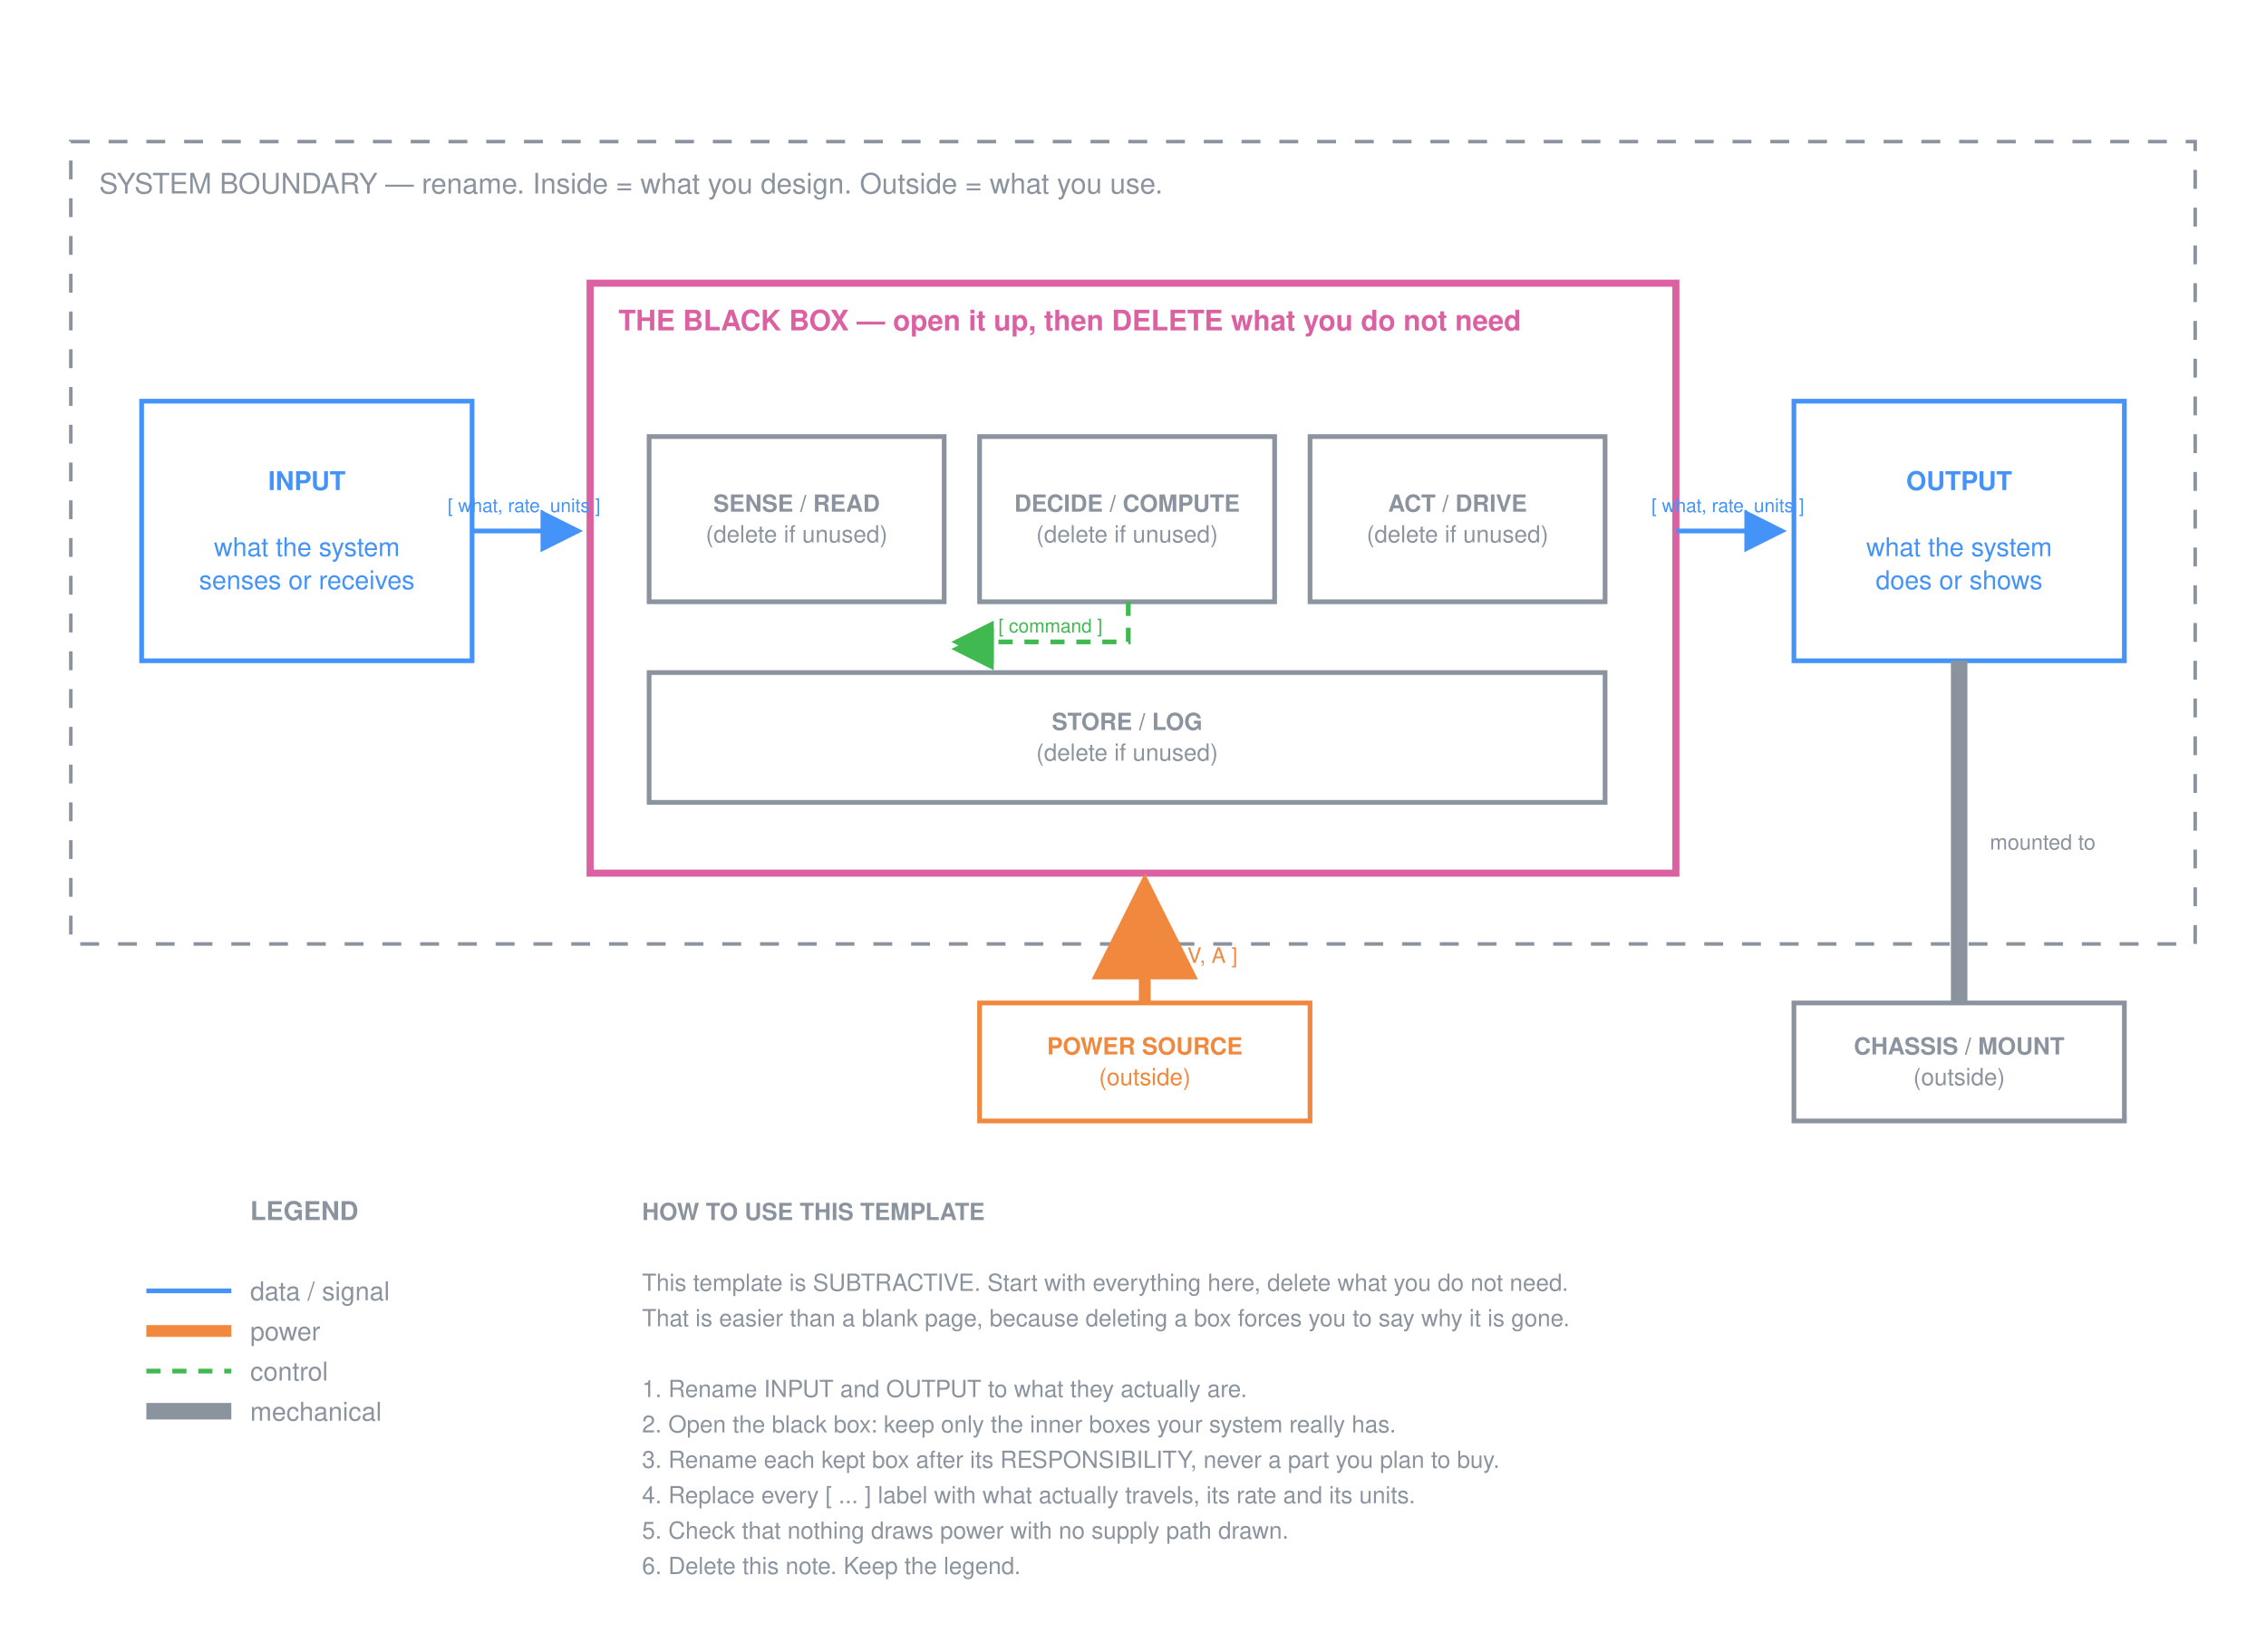
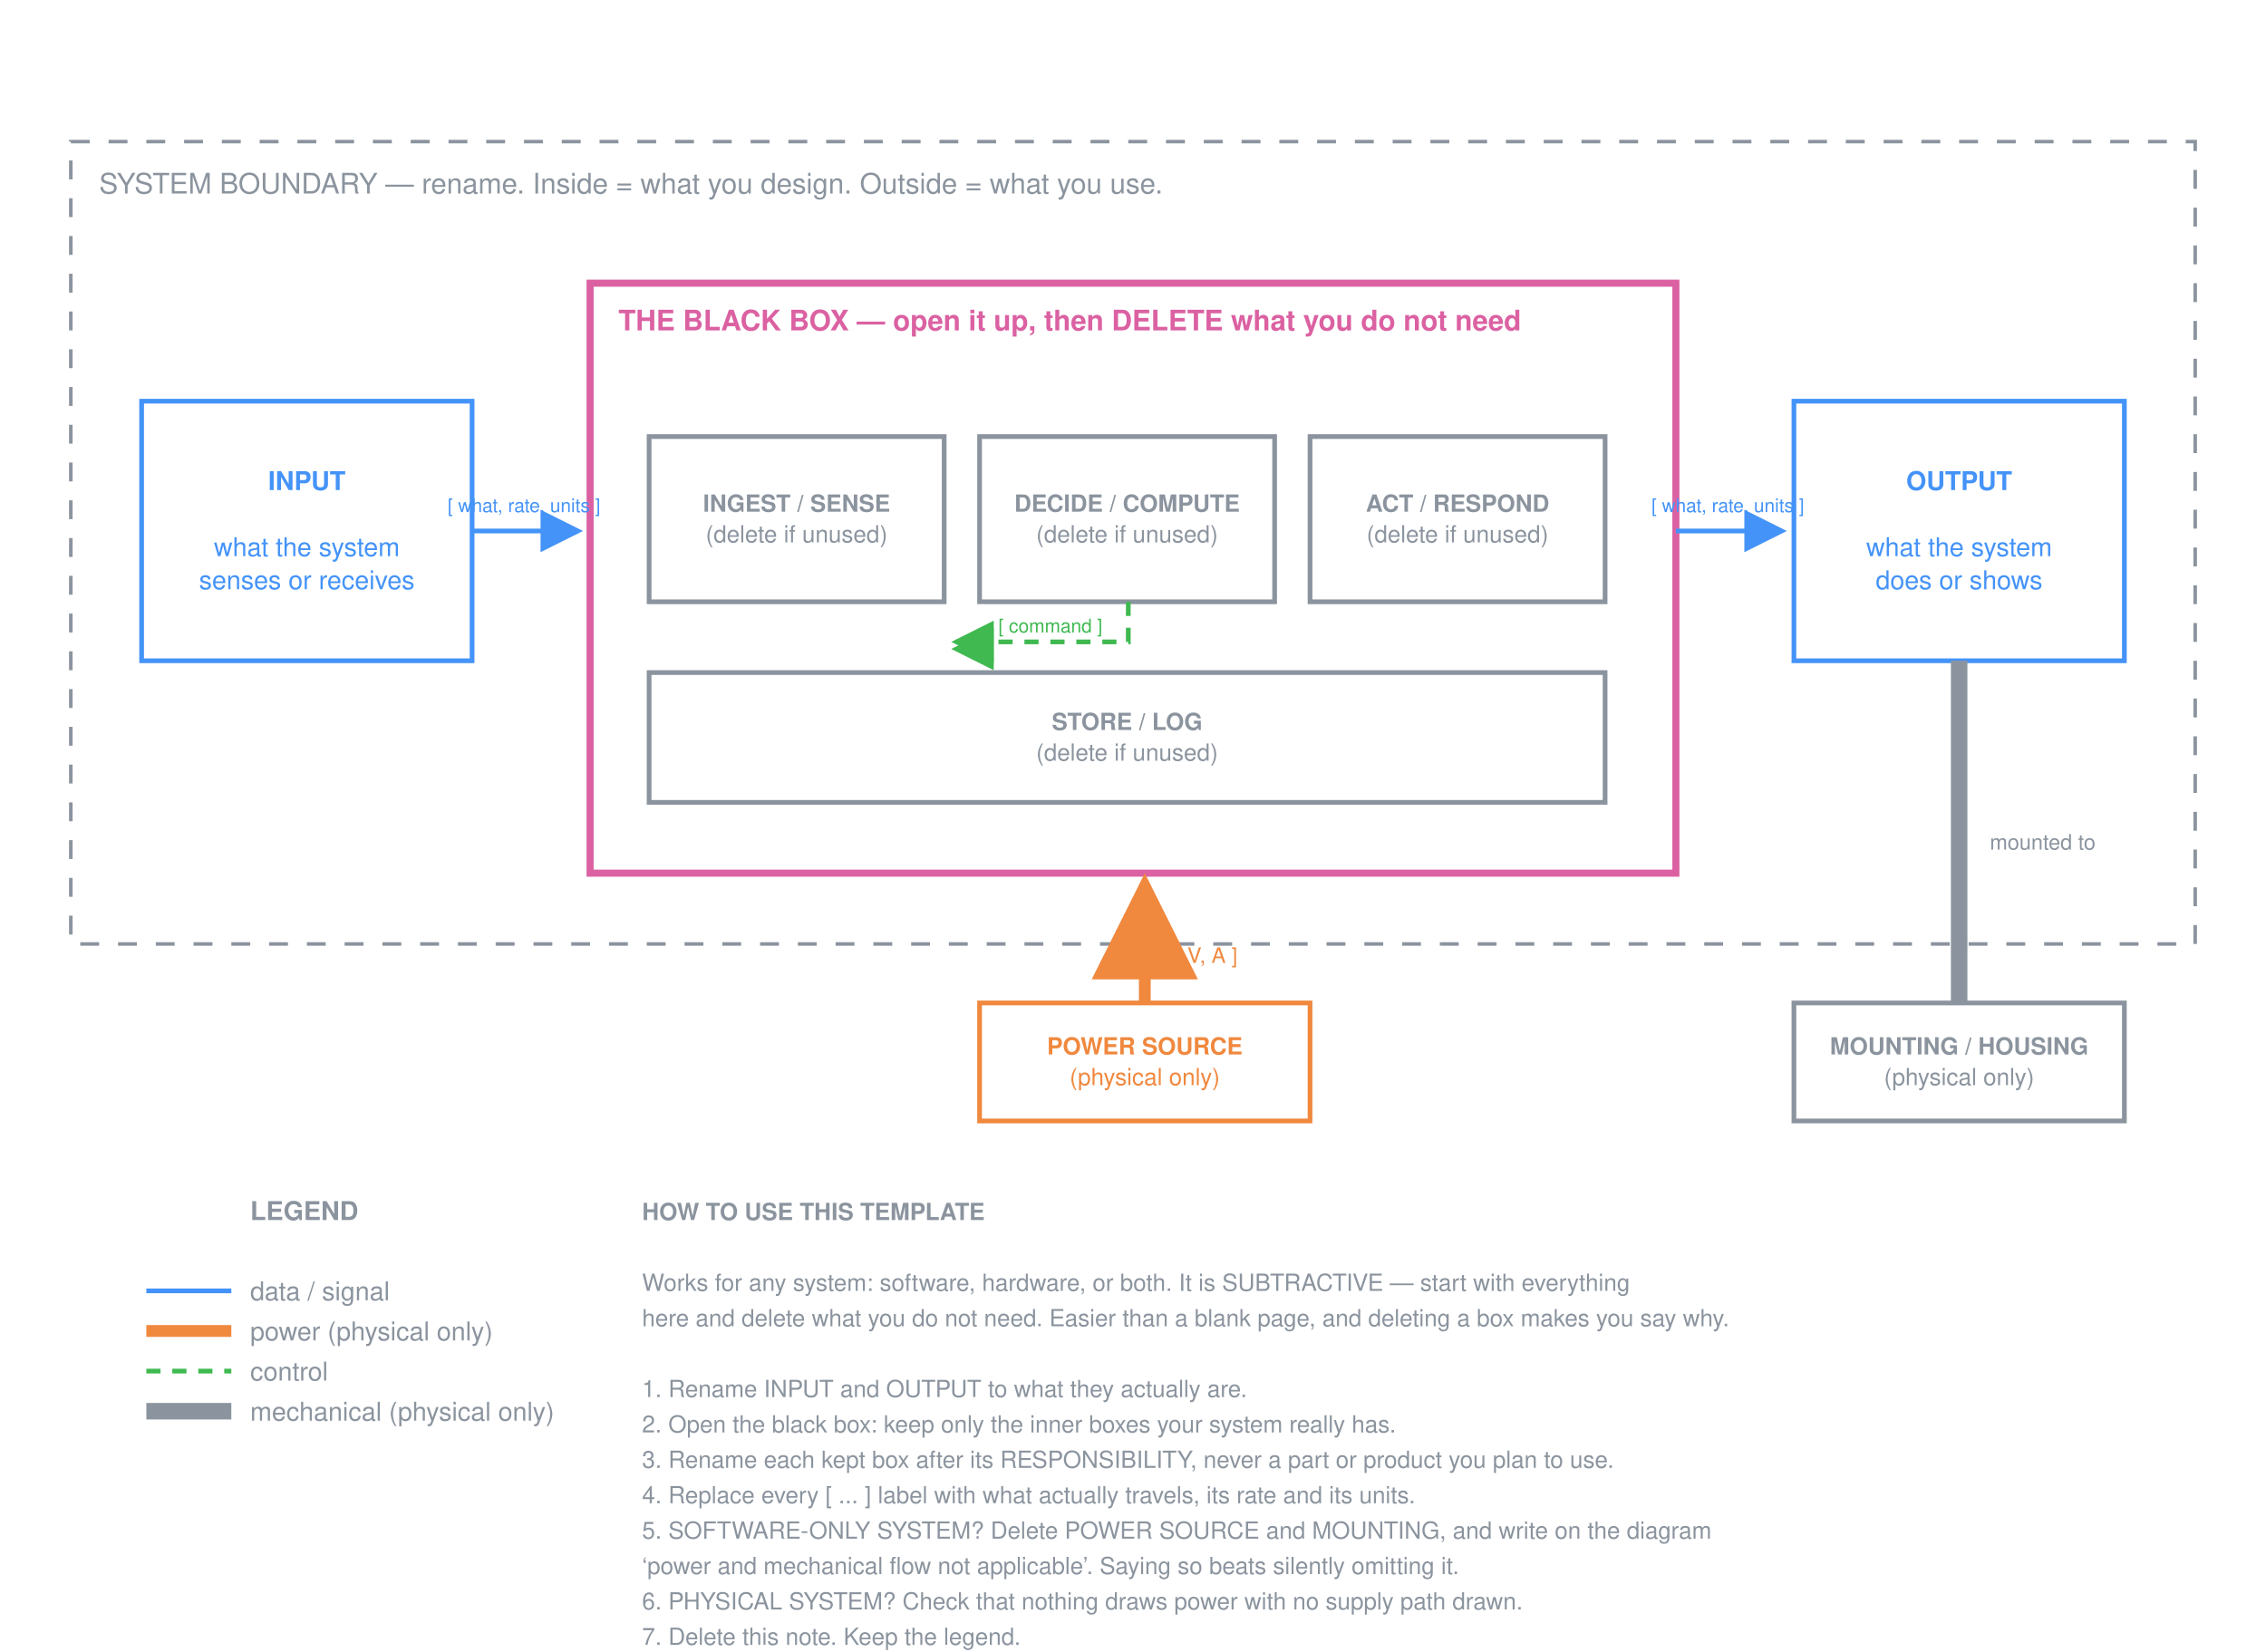
- <svg xmlns="http://www.w3.org/2000/svg" width="960" height="700" viewBox="0 0 960 700" content="&lt;mxfile host=&quot;app.diagrams.net&quot; type=&quot;device&quot;&gt;&lt;diagram id=&quot;starter&quot; name=&quot;Starter&quot;&gt;&lt;mxGraphModel dx=&quot;1200&quot; dy=&quot;760&quot; grid=&quot;1&quot; gridSize=&quot;10&quot; guides=&quot;1&quot; tooltips=&quot;1&quot; connect=&quot;1&quot; arrows=&quot;1&quot; fold=&quot;1&quot; page=&quot;1&quot; pageScale=&quot;1&quot; pageWidth=&quot;1169&quot; pageHeight=&quot;826&quot; math=&quot;0&quot; shadow=&quot;0&quot;&gt;&lt;root&gt;&lt;mxCell id=&quot;0&quot;/&gt;&lt;mxCell id=&quot;1&quot; parent=&quot;0&quot;/&gt;&lt;mxCell id=&quot;bnd&quot; value=&quot;SYSTEM BOUNDARY &amp;#8212; rename. Inside = what you design. Outside = what you use.&quot; style=&quot;rounded=0;whiteSpace=wrap;html=1;dashed=1;dashPattern=8 8;fillColor=none;strokeColor=#8b949e;fontColor=#8b949e;verticalAlign=top;align=left;spacingLeft=10;spacingTop=6;fontSize=12;&quot; vertex=&quot;1&quot; parent=&quot;1&quot;&gt;&lt;mxGeometry x=&quot;30&quot; y=&quot;60&quot; width=&quot;900&quot; height=&quot;340&quot; as=&quot;geometry&quot;/&gt;&lt;/mxCell&gt;&lt;mxCell id=&quot;in&quot; value=&quot;INPUT&amp;#10;&amp;#10;what the system&amp;#10;senses or receives&quot; style=&quot;rounded=0;whiteSpace=wrap;html=1;fillColor=none;strokeWidth=2;strokeColor=#4493f8;fontColor=#4493f8;&quot; vertex=&quot;1&quot; parent=&quot;1&quot;&gt;&lt;mxGeometry x=&quot;60&quot; y=&quot;170&quot; width=&quot;140&quot; height=&quot;110&quot; as=&quot;geometry&quot;/&gt;&lt;/mxCell&gt;&lt;mxCell id=&quot;bb&quot; value=&quot;THE BLACK BOX &amp;#8212; open it up, then DELETE what you do not need&quot; style=&quot;rounded=0;whiteSpace=wrap;html=1;fillColor=none;strokeWidth=3;strokeColor=#db61a2;fontColor=#db61a2;verticalAlign=top;align=left;spacingLeft=10;spacingTop=6;fontSize=12;&quot; vertex=&quot;1&quot; parent=&quot;1&quot;&gt;&lt;mxGeometry x=&quot;250&quot; y=&quot;120&quot; width=&quot;460&quot; height=&quot;250&quot; as=&quot;geometry&quot;/&gt;&lt;/mxCell&gt;&lt;mxCell id=&quot;out&quot; value=&quot;OUTPUT&amp;#10;&amp;#10;what the system&amp;#10;does or shows&quot; style=&quot;rounded=0;whiteSpace=wrap;html=1;fillColor=none;strokeWidth=2;strokeColor=#4493f8;fontColor=#4493f8;&quot; vertex=&quot;1&quot; parent=&quot;1&quot;&gt;&lt;mxGeometry x=&quot;760&quot; y=&quot;170&quot; width=&quot;140&quot; height=&quot;110&quot; as=&quot;geometry&quot;/&gt;&lt;/mxCell&gt;&lt;mxCell id=&quot;s1&quot; value=&quot;SENSE / READ&amp;#10;(delete if unused)&quot; style=&quot;rounded=0;whiteSpace=wrap;html=1;fillColor=none;strokeWidth=2;strokeColor=#8b949e;fontColor=#8b949e;&quot; vertex=&quot;1&quot; parent=&quot;1&quot;&gt;&lt;mxGeometry x=&quot;275&quot; y=&quot;185&quot; width=&quot;125&quot; height=&quot;70&quot; as=&quot;geometry&quot;/&gt;&lt;/mxCell&gt;&lt;mxCell id=&quot;s2&quot; value=&quot;DECIDE / COMPUTE&amp;#10;(delete if unused)&quot; style=&quot;rounded=0;whiteSpace=wrap;html=1;fillColor=none;strokeWidth=2;strokeColor=#8b949e;fontColor=#8b949e;&quot; vertex=&quot;1&quot; parent=&quot;1&quot;&gt;&lt;mxGeometry x=&quot;415&quot; y=&quot;185&quot; width=&quot;125&quot; height=&quot;70&quot; as=&quot;geometry&quot;/&gt;&lt;/mxCell&gt;&lt;mxCell id=&quot;s3&quot; value=&quot;ACT / DRIVE&amp;#10;(delete if unused)&quot; style=&quot;rounded=0;whiteSpace=wrap;html=1;fillColor=none;strokeWidth=2;strokeColor=#8b949e;fontColor=#8b949e;&quot; vertex=&quot;1&quot; parent=&quot;1&quot;&gt;&lt;mxGeometry x=&quot;555&quot; y=&quot;185&quot; width=&quot;125&quot; height=&quot;70&quot; as=&quot;geometry&quot;/&gt;&lt;/mxCell&gt;&lt;mxCell id=&quot;s4&quot; value=&quot;STORE / LOG  (delete if unused)&quot; style=&quot;rounded=0;whiteSpace=wrap;html=1;fillColor=none;strokeWidth=2;strokeColor=#8b949e;fontColor=#8b949e;&quot; vertex=&quot;1&quot; parent=&quot;1&quot;&gt;&lt;mxGeometry x=&quot;275&quot; y=&quot;285&quot; width=&quot;405&quot; height=&quot;55&quot; as=&quot;geometry&quot;/&gt;&lt;/mxCell&gt;&lt;mxCell id=&quot;pwr&quot; value=&quot;POWER SOURCE&amp;#10;(outside)&quot; style=&quot;rounded=0;whiteSpace=wrap;html=1;fillColor=none;strokeWidth=2;strokeColor=#f0883e;fontColor=#f0883e;&quot; vertex=&quot;1&quot; parent=&quot;1&quot;&gt;&lt;mxGeometry x=&quot;415&quot; y=&quot;425&quot; width=&quot;140&quot; height=&quot;50&quot; as=&quot;geometry&quot;/&gt;&lt;/mxCell&gt;&lt;mxCell id=&quot;chs&quot; value=&quot;CHASSIS / MOUNT&amp;#10;(outside)&quot; style=&quot;rounded=0;whiteSpace=wrap;html=1;fillColor=none;strokeWidth=2;strokeColor=#8b949e;fontColor=#8b949e;&quot; vertex=&quot;1&quot; parent=&quot;1&quot;&gt;&lt;mxGeometry x=&quot;760&quot; y=&quot;425&quot; width=&quot;140&quot; height=&quot;50&quot; as=&quot;geometry&quot;/&gt;&lt;/mxCell&gt;&lt;mxCell id=&quot;e1&quot; value=&quot;[ what, rate, units ]&quot; style=&quot;edgeStyle=orthogonalEdgeStyle;html=1;strokeColor=#4493f8;strokeWidth=2;dashed=0;fontColor=#4493f8;fontSize=10;&quot; edge=&quot;1&quot; parent=&quot;1&quot; source=&quot;in&quot; target=&quot;bb&quot;&gt;&lt;mxGeometry relative=&quot;1&quot; as=&quot;geometry&quot;/&gt;&lt;/mxCell&gt;&lt;mxCell id=&quot;e2&quot; value=&quot;[ what, rate, units ]&quot; style=&quot;edgeStyle=orthogonalEdgeStyle;html=1;strokeColor=#4493f8;strokeWidth=2;dashed=0;fontColor=#4493f8;fontSize=10;&quot; edge=&quot;1&quot; parent=&quot;1&quot; source=&quot;bb&quot; target=&quot;out&quot;&gt;&lt;mxGeometry relative=&quot;1&quot; as=&quot;geometry&quot;/&gt;&lt;/mxCell&gt;&lt;mxCell id=&quot;e3&quot; value=&quot;[ command ]&quot; style=&quot;edgeStyle=orthogonalEdgeStyle;html=1;strokeColor=#3fb950;strokeWidth=2;dashed=1;fontColor=#3fb950;fontSize=10;&quot; edge=&quot;1&quot; parent=&quot;1&quot; source=&quot;s2&quot; target=&quot;s1&quot;&gt;&lt;mxGeometry relative=&quot;1&quot; as=&quot;geometry&quot;/&gt;&lt;/mxCell&gt;&lt;mxCell id=&quot;e4&quot; value=&quot;[ V, A ]&quot; style=&quot;edgeStyle=orthogonalEdgeStyle;html=1;strokeColor=#f0883e;strokeWidth=5;dashed=0;fontColor=#f0883e;fontSize=10;&quot; edge=&quot;1&quot; parent=&quot;1&quot; source=&quot;pwr&quot; target=&quot;bb&quot;&gt;&lt;mxGeometry relative=&quot;1&quot; as=&quot;geometry&quot;/&gt;&lt;/mxCell&gt;&lt;mxCell id=&quot;e5&quot; value=&quot;mounted to&quot; style=&quot;edgeStyle=orthogonalEdgeStyle;html=1;strokeColor=#8b949e;strokeWidth=7;dashed=0;fontColor=#8b949e;fontSize=10;endArrow=none;&quot; edge=&quot;1&quot; parent=&quot;1&quot; source=&quot;out&quot; target=&quot;chs&quot;&gt;&lt;mxGeometry relative=&quot;1&quot; as=&quot;geometry&quot;/&gt;&lt;/mxCell&gt;&lt;mxCell id=&quot;lgd&quot; value=&quot;LEGEND&amp;#10;&amp;#10;&amp;#8212;&amp;#8212; data / signal&amp;#10;&amp;#9608;&amp;#9608;&amp;#9608; power&amp;#10;- - - control&amp;#10;&amp;#9644;&amp;#9644;&amp;#9644; mechanical&quot; style=&quot;text;html=1;align=left;verticalAlign=top;fontColor=#8b949e;fontSize=11;&quot; vertex=&quot;1&quot; parent=&quot;1&quot;&gt;&lt;mxGeometry x=&quot;60&quot; y=&quot;505&quot; width=&quot;180&quot; height=&quot;110&quot; as=&quot;geometry&quot;/&gt;&lt;/mxCell&gt;&lt;mxCell id=&quot;how&quot; value=&quot;HOW TO USE THIS TEMPLATE&amp;#10;&amp;#10;This template is SUBTRACTIVE. Start with everything, delete what you do not need.&amp;#10;That is easier than starting blank, because deleting a box forces you to say why.&amp;#10;&amp;#10;1. Rename INPUT and OUTPUT to what they actually are.&amp;#10;2. Open the black box: keep only the inner boxes your system really has.&amp;#10;3. Rename each kept box after its RESPONSIBILITY, never a part you plan to buy.&amp;#10;4. Replace every [ ... ] label with what actually travels, its rate and units.&amp;#10;5. Check nothing draws power with no supply path drawn.&amp;#10;6. Delete this note. Keep the legend.&quot; style=&quot;text;html=1;align=left;verticalAlign=top;fontColor=#8b949e;fontSize=11;&quot; vertex=&quot;1&quot; parent=&quot;1&quot;&gt;&lt;mxGeometry x=&quot;270&quot; y=&quot;505&quot; width=&quot;640&quot; height=&quot;180&quot; as=&quot;geometry&quot;/&gt;&lt;/mxCell&gt;&lt;/root&gt;&lt;/mxGraphModel&gt;&lt;/diagram&gt;&lt;/mxfile&gt;">
+ <svg xmlns="http://www.w3.org/2000/svg" width="960" height="700" viewBox="0 0 960 700" content="&lt;mxfile host=&quot;app.diagrams.net&quot; type=&quot;device&quot;&gt;&lt;diagram id=&quot;starter&quot; name=&quot;Starter&quot;&gt;&lt;mxGraphModel dx=&quot;1200&quot; dy=&quot;760&quot; grid=&quot;1&quot; gridSize=&quot;10&quot; guides=&quot;1&quot; tooltips=&quot;1&quot; connect=&quot;1&quot; arrows=&quot;1&quot; fold=&quot;1&quot; page=&quot;1&quot; pageScale=&quot;1&quot; pageWidth=&quot;1169&quot; pageHeight=&quot;826&quot; math=&quot;0&quot; shadow=&quot;0&quot;&gt;&lt;root&gt;&lt;mxCell id=&quot;0&quot;/&gt;&lt;mxCell id=&quot;1&quot; parent=&quot;0&quot;/&gt;&lt;mxCell id=&quot;bnd&quot; value=&quot;SYSTEM BOUNDARY &amp;#8212; rename. Inside = what you design. Outside = what you use.&quot; style=&quot;rounded=0;whiteSpace=wrap;html=1;dashed=1;dashPattern=8 8;fillColor=none;strokeColor=#8b949e;fontColor=#8b949e;verticalAlign=top;align=left;spacingLeft=10;spacingTop=6;fontSize=12;&quot; vertex=&quot;1&quot; parent=&quot;1&quot;&gt;&lt;mxGeometry x=&quot;30&quot; y=&quot;60&quot; width=&quot;900&quot; height=&quot;340&quot; as=&quot;geometry&quot;/&gt;&lt;/mxCell&gt;&lt;mxCell id=&quot;in&quot; value=&quot;INPUT&amp;#10;&amp;#10;what the system&amp;#10;senses or receives&quot; style=&quot;rounded=0;whiteSpace=wrap;html=1;fillColor=none;strokeWidth=2;strokeColor=#4493f8;fontColor=#4493f8;&quot; vertex=&quot;1&quot; parent=&quot;1&quot;&gt;&lt;mxGeometry x=&quot;60&quot; y=&quot;170&quot; width=&quot;140&quot; height=&quot;110&quot; as=&quot;geometry&quot;/&gt;&lt;/mxCell&gt;&lt;mxCell id=&quot;bb&quot; value=&quot;THE BLACK BOX &amp;#8212; open it up, then DELETE what you do not need&quot; style=&quot;rounded=0;whiteSpace=wrap;html=1;fillColor=none;strokeWidth=3;strokeColor=#db61a2;fontColor=#db61a2;verticalAlign=top;align=left;spacingLeft=10;spacingTop=6;fontSize=12;&quot; vertex=&quot;1&quot; parent=&quot;1&quot;&gt;&lt;mxGeometry x=&quot;250&quot; y=&quot;120&quot; width=&quot;460&quot; height=&quot;250&quot; as=&quot;geometry&quot;/&gt;&lt;/mxCell&gt;&lt;mxCell id=&quot;out&quot; value=&quot;OUTPUT&amp;#10;&amp;#10;what the system&amp;#10;does or shows&quot; style=&quot;rounded=0;whiteSpace=wrap;html=1;fillColor=none;strokeWidth=2;strokeColor=#4493f8;fontColor=#4493f8;&quot; vertex=&quot;1&quot; parent=&quot;1&quot;&gt;&lt;mxGeometry x=&quot;760&quot; y=&quot;170&quot; width=&quot;140&quot; height=&quot;110&quot; as=&quot;geometry&quot;/&gt;&lt;/mxCell&gt;&lt;mxCell id=&quot;s1&quot; value=&quot;INGEST / SENSE&amp;#10;(delete if unused)&quot; style=&quot;rounded=0;whiteSpace=wrap;html=1;fillColor=none;strokeWidth=2;strokeColor=#8b949e;fontColor=#8b949e;&quot; vertex=&quot;1&quot; parent=&quot;1&quot;&gt;&lt;mxGeometry x=&quot;275&quot; y=&quot;185&quot; width=&quot;125&quot; height=&quot;70&quot; as=&quot;geometry&quot;/&gt;&lt;/mxCell&gt;&lt;mxCell id=&quot;s2&quot; value=&quot;DECIDE / COMPUTE&amp;#10;(delete if unused)&quot; style=&quot;rounded=0;whiteSpace=wrap;html=1;fillColor=none;strokeWidth=2;strokeColor=#8b949e;fontColor=#8b949e;&quot; vertex=&quot;1&quot; parent=&quot;1&quot;&gt;&lt;mxGeometry x=&quot;415&quot; y=&quot;185&quot; width=&quot;125&quot; height=&quot;70&quot; as=&quot;geometry&quot;/&gt;&lt;/mxCell&gt;&lt;mxCell id=&quot;s3&quot; value=&quot;ACT / RESPOND&amp;#10;(delete if unused)&quot; style=&quot;rounded=0;whiteSpace=wrap;html=1;fillColor=none;strokeWidth=2;strokeColor=#8b949e;fontColor=#8b949e;&quot; vertex=&quot;1&quot; parent=&quot;1&quot;&gt;&lt;mxGeometry x=&quot;555&quot; y=&quot;185&quot; width=&quot;125&quot; height=&quot;70&quot; as=&quot;geometry&quot;/&gt;&lt;/mxCell&gt;&lt;mxCell id=&quot;s4&quot; value=&quot;STORE / LOG  (delete if unused)&quot; style=&quot;rounded=0;whiteSpace=wrap;html=1;fillColor=none;strokeWidth=2;strokeColor=#8b949e;fontColor=#8b949e;&quot; vertex=&quot;1&quot; parent=&quot;1&quot;&gt;&lt;mxGeometry x=&quot;275&quot; y=&quot;285&quot; width=&quot;405&quot; height=&quot;55&quot; as=&quot;geometry&quot;/&gt;&lt;/mxCell&gt;&lt;mxCell id=&quot;pwr&quot; value=&quot;POWER SOURCE&amp;#10;(physical only)&quot; style=&quot;rounded=0;whiteSpace=wrap;html=1;fillColor=none;strokeWidth=2;strokeColor=#f0883e;fontColor=#f0883e;&quot; vertex=&quot;1&quot; parent=&quot;1&quot;&gt;&lt;mxGeometry x=&quot;415&quot; y=&quot;425&quot; width=&quot;140&quot; height=&quot;50&quot; as=&quot;geometry&quot;/&gt;&lt;/mxCell&gt;&lt;mxCell id=&quot;chs&quot; value=&quot;MOUNTING / HOUSING&amp;#10;(physical only)&quot; style=&quot;rounded=0;whiteSpace=wrap;html=1;fillColor=none;strokeWidth=2;strokeColor=#8b949e;fontColor=#8b949e;&quot; vertex=&quot;1&quot; parent=&quot;1&quot;&gt;&lt;mxGeometry x=&quot;760&quot; y=&quot;425&quot; width=&quot;140&quot; height=&quot;50&quot; as=&quot;geometry&quot;/&gt;&lt;/mxCell&gt;&lt;mxCell id=&quot;e1&quot; value=&quot;[ what, rate, units ]&quot; style=&quot;edgeStyle=orthogonalEdgeStyle;html=1;strokeColor=#4493f8;strokeWidth=2;dashed=0;fontColor=#4493f8;fontSize=10;&quot; edge=&quot;1&quot; parent=&quot;1&quot; source=&quot;in&quot; target=&quot;bb&quot;&gt;&lt;mxGeometry relative=&quot;1&quot; as=&quot;geometry&quot;/&gt;&lt;/mxCell&gt;&lt;mxCell id=&quot;e2&quot; value=&quot;[ what, rate, units ]&quot; style=&quot;edgeStyle=orthogonalEdgeStyle;html=1;strokeColor=#4493f8;strokeWidth=2;dashed=0;fontColor=#4493f8;fontSize=10;&quot; edge=&quot;1&quot; parent=&quot;1&quot; source=&quot;bb&quot; target=&quot;out&quot;&gt;&lt;mxGeometry relative=&quot;1&quot; as=&quot;geometry&quot;/&gt;&lt;/mxCell&gt;&lt;mxCell id=&quot;e3&quot; value=&quot;[ command ]&quot; style=&quot;edgeStyle=orthogonalEdgeStyle;html=1;strokeColor=#3fb950;strokeWidth=2;dashed=1;fontColor=#3fb950;fontSize=10;&quot; edge=&quot;1&quot; parent=&quot;1&quot; source=&quot;s2&quot; target=&quot;s1&quot;&gt;&lt;mxGeometry relative=&quot;1&quot; as=&quot;geometry&quot;/&gt;&lt;/mxCell&gt;&lt;mxCell id=&quot;e4&quot; value=&quot;[ V, A ]&quot; style=&quot;edgeStyle=orthogonalEdgeStyle;html=1;strokeColor=#f0883e;strokeWidth=5;dashed=0;fontColor=#f0883e;fontSize=10;&quot; edge=&quot;1&quot; parent=&quot;1&quot; source=&quot;pwr&quot; target=&quot;bb&quot;&gt;&lt;mxGeometry relative=&quot;1&quot; as=&quot;geometry&quot;/&gt;&lt;/mxCell&gt;&lt;mxCell id=&quot;e5&quot; value=&quot;mounted to&quot; style=&quot;edgeStyle=orthogonalEdgeStyle;html=1;strokeColor=#8b949e;strokeWidth=7;dashed=0;fontColor=#8b949e;fontSize=10;endArrow=none;&quot; edge=&quot;1&quot; parent=&quot;1&quot; source=&quot;out&quot; target=&quot;chs&quot;&gt;&lt;mxGeometry relative=&quot;1&quot; as=&quot;geometry&quot;/&gt;&lt;/mxCell&gt;&lt;mxCell id=&quot;lgd&quot; value=&quot;LEGEND&amp;#10;&amp;#10;&amp;#8212;&amp;#8212; data / signal&amp;#10;&amp;#9608;&amp;#9608;&amp;#9608; power&amp;#10;- - - control&amp;#10;&amp;#9644;&amp;#9644;&amp;#9644; mechanical&quot; style=&quot;text;html=1;align=left;verticalAlign=top;fontColor=#8b949e;fontSize=11;&quot; vertex=&quot;1&quot; parent=&quot;1&quot;&gt;&lt;mxGeometry x=&quot;60&quot; y=&quot;505&quot; width=&quot;180&quot; height=&quot;110&quot; as=&quot;geometry&quot;/&gt;&lt;/mxCell&gt;&lt;mxCell id=&quot;how&quot; value=&quot;HOW TO USE THIS TEMPLATE&amp;#10;&amp;#10;This template is SUBTRACTIVE. Start with everything, delete what you do not need.&amp;#10;That is easier than starting blank, because deleting a box forces you to say why.&amp;#10;&amp;#10;1. Rename INPUT and OUTPUT to what they actually are.&amp;#10;2. Open the black box: keep only the inner boxes your system really has.&amp;#10;3. Rename each kept box after its RESPONSIBILITY, never a part you plan to buy.&amp;#10;4. Replace every [ ... ] label with what actually travels, its rate and units.&amp;#10;5. Check nothing draws power with no supply path drawn.&amp;#10;6. Delete this note. Keep the legend.&quot; style=&quot;text;html=1;align=left;verticalAlign=top;fontColor=#8b949e;fontSize=11;&quot; vertex=&quot;1&quot; parent=&quot;1&quot;&gt;&lt;mxGeometry x=&quot;270&quot; y=&quot;505&quot; width=&quot;640&quot; height=&quot;180&quot; as=&quot;geometry&quot;/&gt;&lt;/mxCell&gt;&lt;/root&gt;&lt;/mxGraphModel&gt;&lt;/diagram&gt;&lt;/mxfile&gt;">
  <style>text{white-space:pre}</style>
  <rect x="30" y="60" width="900" height="340" fill="none" stroke="#8b949e" stroke-width="1.5" stroke-dasharray="8 8" />
  <text x="42" y="82" font-family="Helvetica,Arial,sans-serif" font-size="12" fill="#8b949e" text-anchor="start" font-weight="normal">SYSTEM BOUNDARY — rename. Inside = what you design. Outside = what you use.</text>
  <rect x="60" y="170" width="140" height="110" fill="none" stroke="#4493f8" stroke-width="2" />
  <text x="130.0" y="207.667" font-family="Helvetica,Arial,sans-serif" font-size="11" fill="#4493f8" text-anchor="middle" font-weight="bold">INPUT</text>
  <text x="130.0" y="221.667" font-family="Helvetica,Arial,sans-serif" font-size="11" fill="#4493f8" text-anchor="middle" font-weight="normal" />
  <text x="130.0" y="235.667" font-family="Helvetica,Arial,sans-serif" font-size="11" fill="#4493f8" text-anchor="middle" font-weight="normal">what the system</text>
  <text x="130.0" y="249.667" font-family="Helvetica,Arial,sans-serif" font-size="11" fill="#4493f8" text-anchor="middle" font-weight="normal">senses or receives</text>
  <rect x="760" y="170" width="140" height="110" fill="none" stroke="#4493f8" stroke-width="2" />
  <text x="830.0" y="207.667" font-family="Helvetica,Arial,sans-serif" font-size="11" fill="#4493f8" text-anchor="middle" font-weight="bold">OUTPUT</text>
  <text x="830.0" y="221.667" font-family="Helvetica,Arial,sans-serif" font-size="11" fill="#4493f8" text-anchor="middle" font-weight="normal" />
  <text x="830.0" y="235.667" font-family="Helvetica,Arial,sans-serif" font-size="11" fill="#4493f8" text-anchor="middle" font-weight="normal">what the system</text>
  <text x="830.0" y="249.667" font-family="Helvetica,Arial,sans-serif" font-size="11" fill="#4493f8" text-anchor="middle" font-weight="normal">does or shows</text>
  <rect x="250" y="120" width="460" height="250" fill="none" stroke="#db61a2" stroke-width="3" />
  <text x="262" y="140" font-family="Helvetica,Arial,sans-serif" font-size="12" fill="#db61a2" text-anchor="start" font-weight="bold">THE BLACK BOX — open it up, then DELETE what you do not need</text>
  <rect x="275" y="185" width="125" height="70" fill="none" stroke="#8b949e" stroke-width="2" />
-   <text x="337.5" y="216.833" font-family="Helvetica,Arial,sans-serif" font-size="10" fill="#8b949e" text-anchor="middle" font-weight="bold">SENSE / READ</text>
+   <text x="337.5" y="216.833" font-family="Helvetica,Arial,sans-serif" font-size="10" fill="#8b949e" text-anchor="middle" font-weight="bold">INGEST / SENSE</text>
  <text x="337.5" y="229.833" font-family="Helvetica,Arial,sans-serif" font-size="10" fill="#8b949e" text-anchor="middle" font-weight="normal">(delete if unused)</text>
  <rect x="415" y="185" width="125" height="70" fill="none" stroke="#8b949e" stroke-width="2" />
  <text x="477.5" y="216.833" font-family="Helvetica,Arial,sans-serif" font-size="10" fill="#8b949e" text-anchor="middle" font-weight="bold">DECIDE / COMPUTE</text>
  <text x="477.5" y="229.833" font-family="Helvetica,Arial,sans-serif" font-size="10" fill="#8b949e" text-anchor="middle" font-weight="normal">(delete if unused)</text>
  <rect x="555" y="185" width="125" height="70" fill="none" stroke="#8b949e" stroke-width="2" />
-   <text x="617.5" y="216.833" font-family="Helvetica,Arial,sans-serif" font-size="10" fill="#8b949e" text-anchor="middle" font-weight="bold">ACT / DRIVE</text>
+   <text x="617.5" y="216.833" font-family="Helvetica,Arial,sans-serif" font-size="10" fill="#8b949e" text-anchor="middle" font-weight="bold">ACT / RESPOND</text>
  <text x="617.5" y="229.833" font-family="Helvetica,Arial,sans-serif" font-size="10" fill="#8b949e" text-anchor="middle" font-weight="normal">(delete if unused)</text>
  <rect x="275" y="285" width="405" height="55" fill="none" stroke="#8b949e" stroke-width="2" />
  <text x="477.5" y="309.333" font-family="Helvetica,Arial,sans-serif" font-size="10" fill="#8b949e" text-anchor="middle" font-weight="bold">STORE / LOG</text>
  <text x="477.5" y="322.333" font-family="Helvetica,Arial,sans-serif" font-size="10" fill="#8b949e" text-anchor="middle" font-weight="normal">(delete if unused)</text>
  <rect x="415" y="425" width="140" height="50" fill="none" stroke="#f0883e" stroke-width="2" />
  <text x="485.0" y="446.833" font-family="Helvetica,Arial,sans-serif" font-size="10" fill="#f0883e" text-anchor="middle" font-weight="bold">POWER SOURCE</text>
-   <text x="485.0" y="459.833" font-family="Helvetica,Arial,sans-serif" font-size="10" fill="#f0883e" text-anchor="middle" font-weight="normal">(outside)</text>
+   <text x="485.0" y="459.833" font-family="Helvetica,Arial,sans-serif" font-size="10" fill="#f0883e" text-anchor="middle" font-weight="normal">(physical only)</text>
  <rect x="760" y="425" width="140" height="50" fill="none" stroke="#8b949e" stroke-width="2" />
-   <text x="830.0" y="446.833" font-family="Helvetica,Arial,sans-serif" font-size="10" fill="#8b949e" text-anchor="middle" font-weight="bold">CHASSIS / MOUNT</text>
-   <text x="830.0" y="459.833" font-family="Helvetica,Arial,sans-serif" font-size="10" fill="#8b949e" text-anchor="middle" font-weight="normal">(outside)</text>
+   <text x="830.0" y="446.833" font-family="Helvetica,Arial,sans-serif" font-size="10" fill="#8b949e" text-anchor="middle" font-weight="bold">MOUNTING / HOUSING</text>
+   <text x="830.0" y="459.833" font-family="Helvetica,Arial,sans-serif" font-size="10" fill="#8b949e" text-anchor="middle" font-weight="normal">(physical only)</text>
  <defs>
    <marker id="md" markerWidth="9" markerHeight="9" refX="8" refY="4.5" orient="auto">
      <path d="M0,0 L9,4.5 L0,9 z" fill="#4493f8" />
    </marker>
    <marker id="mc" markerWidth="9" markerHeight="9" refX="8" refY="4.5" orient="auto">
      <path d="M0,0 L9,4.5 L0,9 z" fill="#3fb950" />
    </marker>
    <marker id="mp" markerWidth="9" markerHeight="9" refX="8" refY="4.5" orient="auto">
      <path d="M0,0 L9,4.5 L0,9 z" fill="#f0883e" />
    </marker>
  </defs>
  <line x1="200" y1="225" x2="245" y2="225" stroke="#4493f8" stroke-width="2" marker-end="url(#md)" />
  <text x="222" y="217" font-family="Helvetica,Arial,sans-serif" font-size="8" fill="#4493f8" text-anchor="middle" font-weight="normal">[ what, rate, units ]</text>
  <line x1="710" y1="225" x2="755" y2="225" stroke="#4493f8" stroke-width="2" marker-end="url(#md)" />
  <text x="732" y="217" font-family="Helvetica,Arial,sans-serif" font-size="8" fill="#4493f8" text-anchor="middle" font-weight="normal">[ what, rate, units ]</text>
  <line x1="415" y1="275" x2="405" y2="275" stroke="#3fb950" stroke-width="2" stroke-dasharray="6 5" marker-end="url(#mc)" />
  <path d="M478 255 L478 272 L405 272" fill="none" stroke="#3fb950" stroke-width="2" stroke-dasharray="6 5" marker-end="url(#mc)" />
  <text x="445" y="268" font-family="Helvetica,Arial,sans-serif" font-size="8" fill="#3fb950" text-anchor="middle" font-weight="normal">[ command ]</text>
  <line x1="485" y1="425" x2="485" y2="375" stroke="#f0883e" stroke-width="5" marker-end="url(#mp)" />
  <text x="498" y="408" font-family="Helvetica,Arial,sans-serif" font-size="9" fill="#f0883e" text-anchor="start" font-weight="normal">[ V, A ]</text>
  <line x1="830" y1="280" x2="830" y2="425" stroke="#8b949e" stroke-width="7" />
  <text x="843" y="360" font-family="Helvetica,Arial,sans-serif" font-size="9" fill="#8b949e" text-anchor="start" font-weight="normal">mounted to</text>
  <text x="106" y="517" font-family="Helvetica,Arial,sans-serif" font-size="11" fill="#8b949e" text-anchor="start" font-weight="bold">LEGEND</text>
  <text x="106" y="534" font-family="Helvetica,Arial,sans-serif" font-size="11" fill="#8b949e" text-anchor="start" font-weight="normal" />
  <text x="106" y="551" font-family="Helvetica,Arial,sans-serif" font-size="11" fill="#8b949e" text-anchor="start" font-weight="normal">data / signal</text>
-   <text x="106" y="568" font-family="Helvetica,Arial,sans-serif" font-size="11" fill="#8b949e" text-anchor="start" font-weight="normal">power</text>
+   <text x="106" y="568" font-family="Helvetica,Arial,sans-serif" font-size="11" fill="#8b949e" text-anchor="start" font-weight="normal">power  (physical only)</text>
  <text x="106" y="585" font-family="Helvetica,Arial,sans-serif" font-size="11" fill="#8b949e" text-anchor="start" font-weight="normal">control</text>
-   <text x="106" y="602" font-family="Helvetica,Arial,sans-serif" font-size="11" fill="#8b949e" text-anchor="start" font-weight="normal">mechanical</text>
+   <text x="106" y="602" font-family="Helvetica,Arial,sans-serif" font-size="11" fill="#8b949e" text-anchor="start" font-weight="normal">mechanical  (physical only)</text>
  <line x1="62" y1="547" x2="98" y2="547" stroke="#4493f8" stroke-width="2" />
  <line x1="62" y1="564" x2="98" y2="564" stroke="#f0883e" stroke-width="5" />
  <line x1="62" y1="581" x2="98" y2="581" stroke="#3fb950" stroke-width="2" stroke-dasharray="6 5" />
  <line x1="62" y1="598" x2="98" y2="598" stroke="#8b949e" stroke-width="7" />
  <text x="272" y="517" font-family="Helvetica,Arial,sans-serif" font-size="10" fill="#8b949e" text-anchor="start" font-weight="bold">HOW TO USE THIS TEMPLATE</text>
  <text x="272" y="532" font-family="Helvetica,Arial,sans-serif" font-size="10" fill="#8b949e" text-anchor="start" font-weight="normal" />
-   <text x="272" y="547" font-family="Helvetica,Arial,sans-serif" font-size="10" fill="#8b949e" text-anchor="start" font-weight="normal">This template is SUBTRACTIVE. Start with everything here, delete what you do not need.</text>
-   <text x="272" y="562" font-family="Helvetica,Arial,sans-serif" font-size="10" fill="#8b949e" text-anchor="start" font-weight="normal">That is easier than a blank page, because deleting a box forces you to say why it is gone.</text>
+   <text x="272" y="547" font-family="Helvetica,Arial,sans-serif" font-size="10" fill="#8b949e" text-anchor="start" font-weight="normal">Works for any system: software, hardware, or both. It is SUBTRACTIVE — start with everything</text>
+   <text x="272" y="562" font-family="Helvetica,Arial,sans-serif" font-size="10" fill="#8b949e" text-anchor="start" font-weight="normal">here and delete what you do not need. Easier than a blank page, and deleting a box makes you say why.</text>
  <text x="272" y="577" font-family="Helvetica,Arial,sans-serif" font-size="10" fill="#8b949e" text-anchor="start" font-weight="normal" />
  <text x="272" y="592" font-family="Helvetica,Arial,sans-serif" font-size="10" fill="#8b949e" text-anchor="start" font-weight="normal">1.  Rename INPUT and OUTPUT to what they actually are.</text>
  <text x="272" y="607" font-family="Helvetica,Arial,sans-serif" font-size="10" fill="#8b949e" text-anchor="start" font-weight="normal">2.  Open the black box: keep only the inner boxes your system really has.</text>
-   <text x="272" y="622" font-family="Helvetica,Arial,sans-serif" font-size="10" fill="#8b949e" text-anchor="start" font-weight="normal">3.  Rename each kept box after its RESPONSIBILITY, never a part you plan to buy.</text>
+   <text x="272" y="622" font-family="Helvetica,Arial,sans-serif" font-size="10" fill="#8b949e" text-anchor="start" font-weight="normal">3.  Rename each kept box after its RESPONSIBILITY, never a part or product you plan to use.</text>
  <text x="272" y="637" font-family="Helvetica,Arial,sans-serif" font-size="10" fill="#8b949e" text-anchor="start" font-weight="normal">4.  Replace every [ ... ] label with what actually travels, its rate and its units.</text>
-   <text x="272" y="652" font-family="Helvetica,Arial,sans-serif" font-size="10" fill="#8b949e" text-anchor="start" font-weight="normal">5.  Check that nothing draws power with no supply path drawn.</text>
-   <text x="272" y="667" font-family="Helvetica,Arial,sans-serif" font-size="10" fill="#8b949e" text-anchor="start" font-weight="normal">6.  Delete this note. Keep the legend.</text>
+   <text x="272" y="652" font-family="Helvetica,Arial,sans-serif" font-size="10" fill="#8b949e" text-anchor="start" font-weight="normal">5.  SOFTWARE-ONLY SYSTEM? Delete POWER SOURCE and MOUNTING, and write on the diagram</text>
+   <text x="272" y="667" font-family="Helvetica,Arial,sans-serif" font-size="10" fill="#8b949e" text-anchor="start" font-weight="normal">     ‘power and mechanical flow not applicable’. Saying so beats silently omitting it.</text>
+   <text x="272" y="682" font-family="Helvetica,Arial,sans-serif" font-size="10" fill="#8b949e" text-anchor="start" font-weight="normal">6.  PHYSICAL SYSTEM? Check that nothing draws power with no supply path drawn.</text>
+   <text x="272" y="697" font-family="Helvetica,Arial,sans-serif" font-size="10" fill="#8b949e" text-anchor="start" font-weight="normal">7.  Delete this note. Keep the legend.</text>
</svg>
